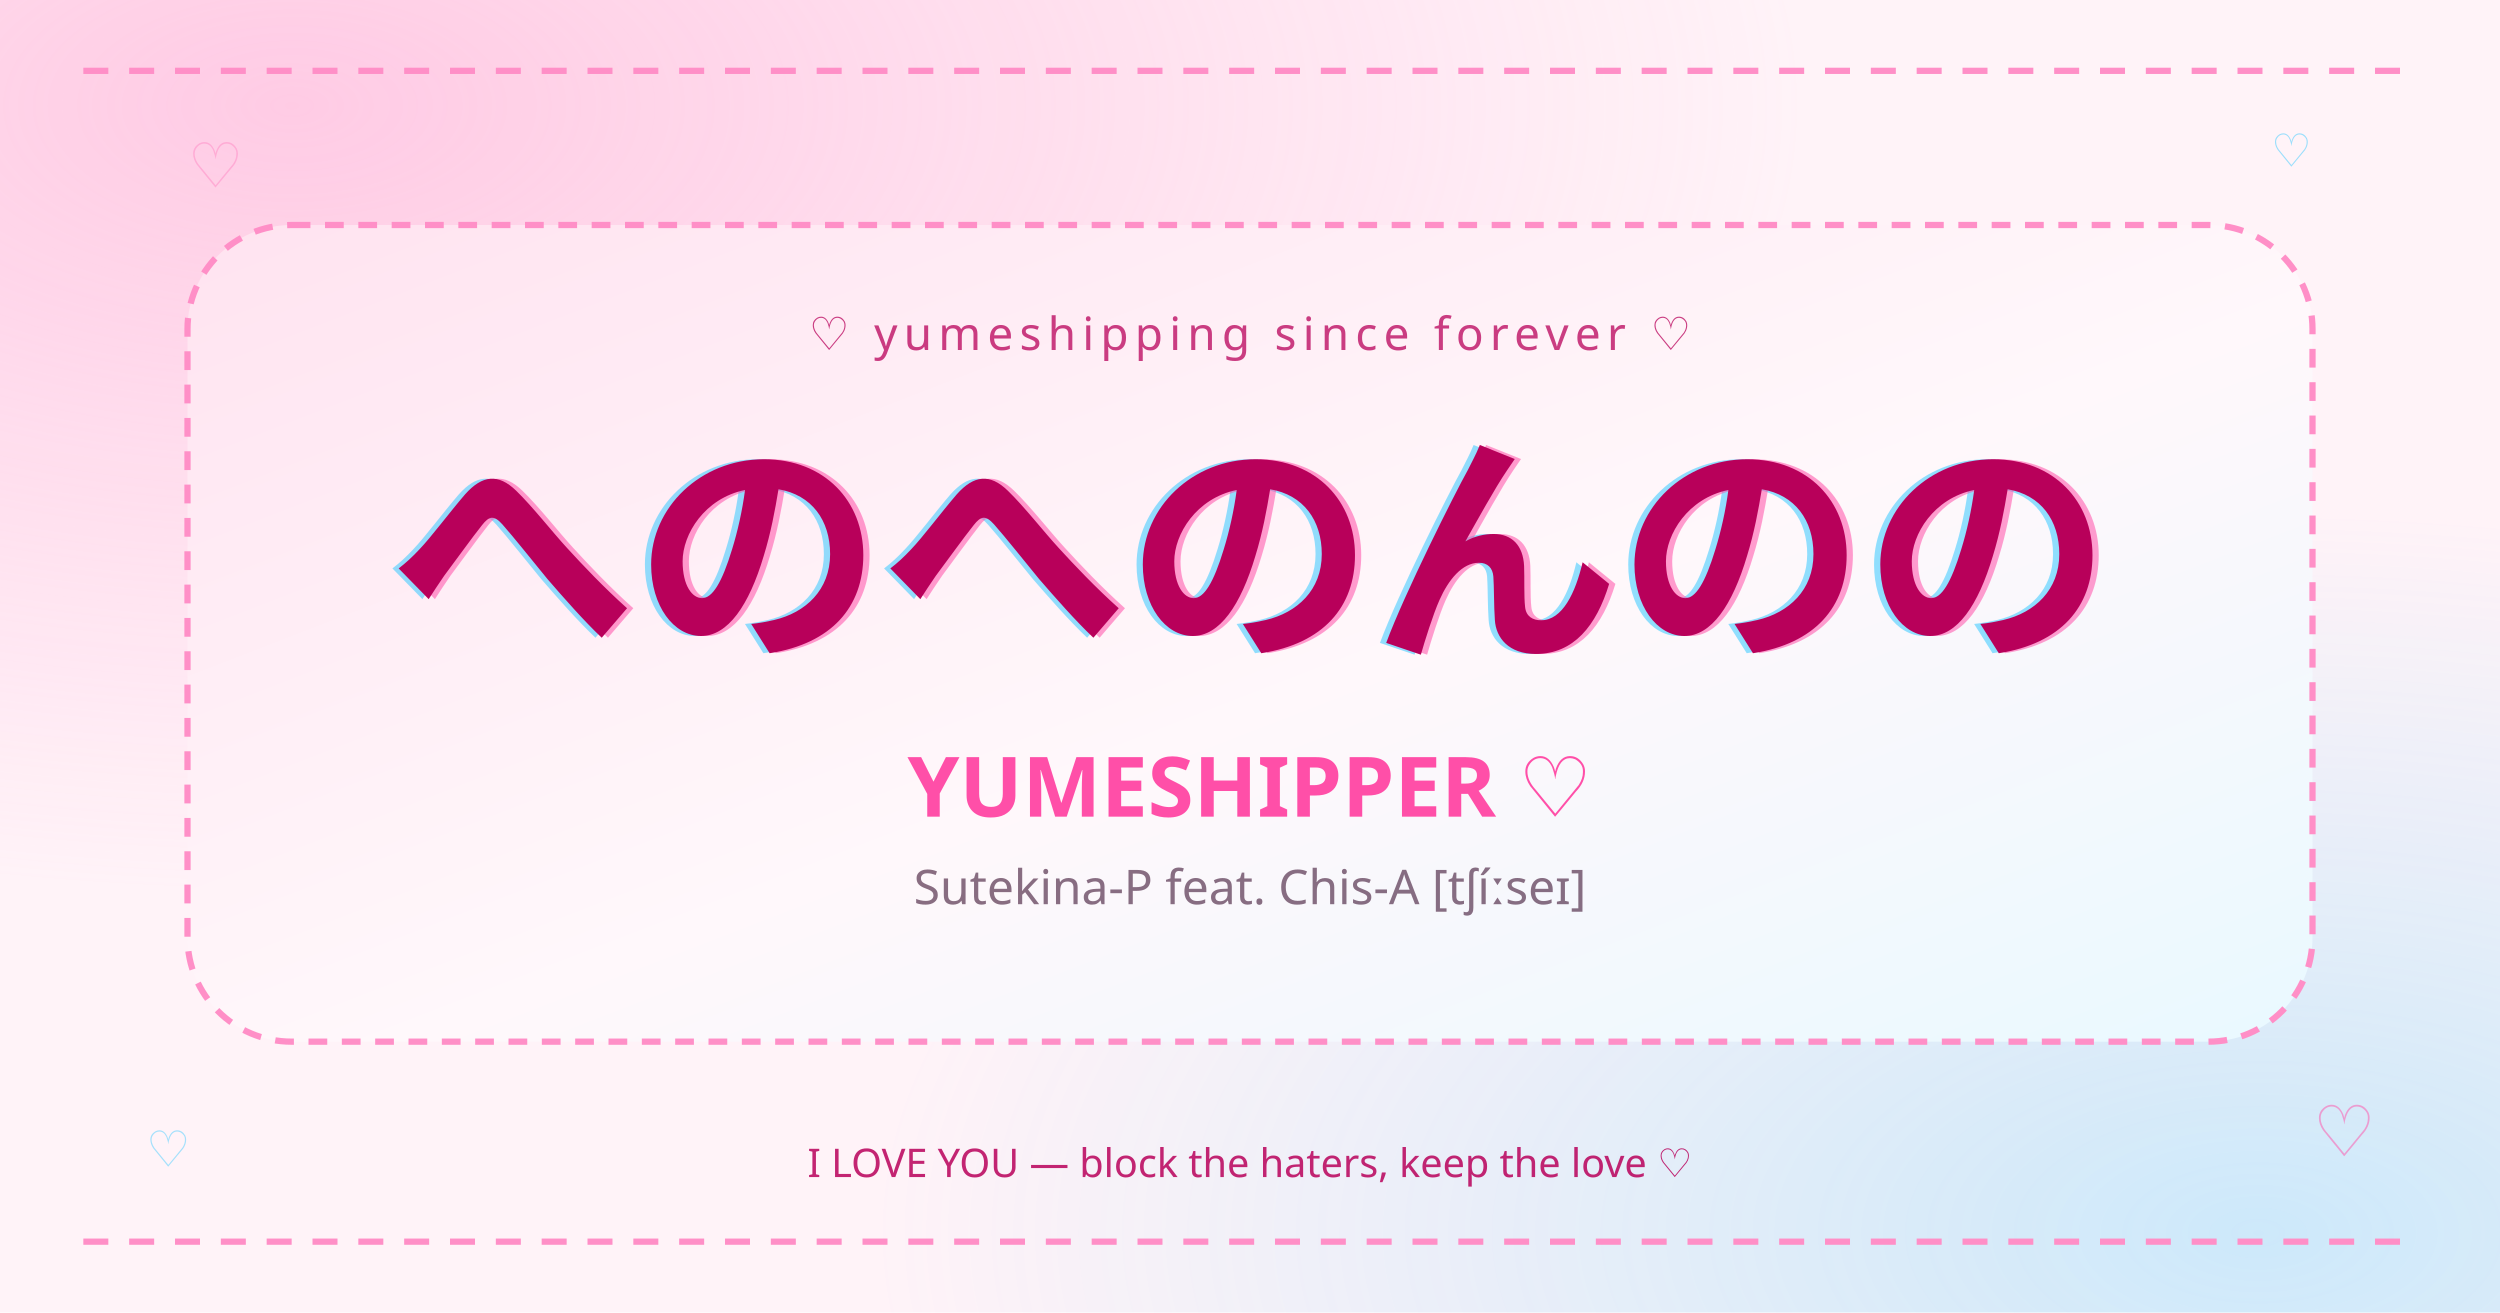
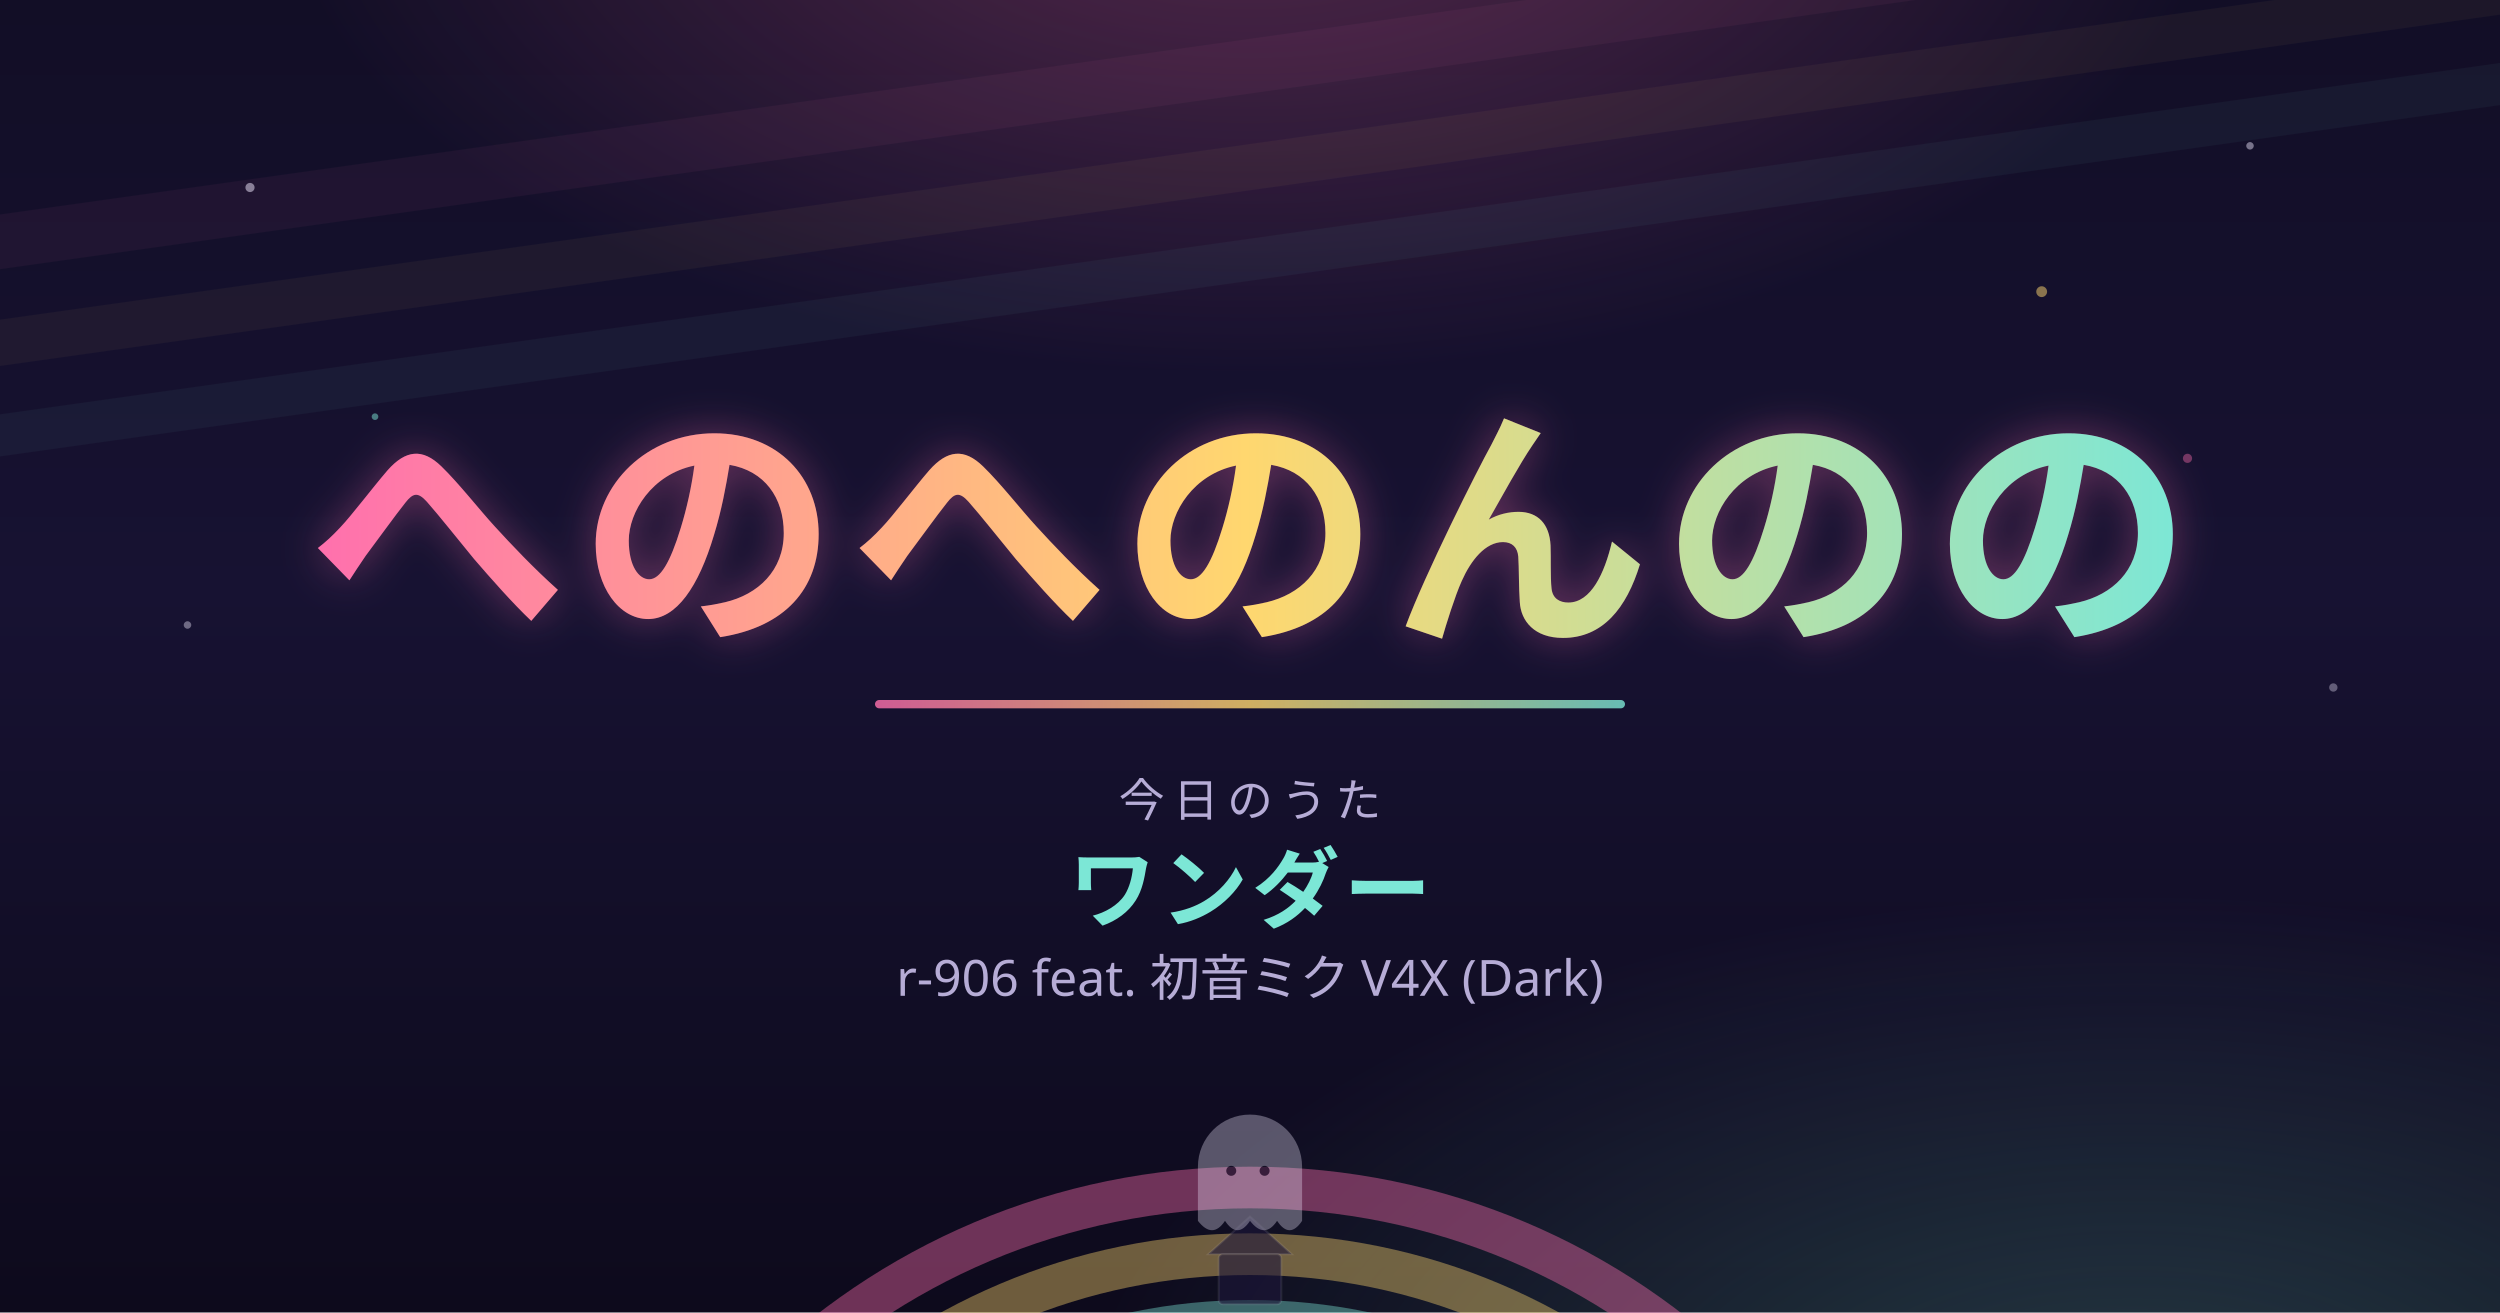
<svg xmlns="http://www.w3.org/2000/svg" width="1200" height="630" viewBox="0 0 1200 630">
  <defs>
-     <radialGradient id="blobPink" cx="12%" cy="8%" r="60%">
-       <stop offset="0%" stop-color="#ff8fc7" stop-opacity="0.4" />
-       <stop offset="100%" stop-color="#ff8fc7" stop-opacity="0" />
+     <radialGradient id="glowPink" cx="50%" cy="-10%" r="55%">
+       <stop offset="0%" stop-color="#ff6fae" stop-opacity="0.28" />
+       <stop offset="70%" stop-color="#ff6fae" stop-opacity="0" />
    </radialGradient>
-     <radialGradient id="blobBlue" cx="90%" cy="94%" r="55%">
-       <stop offset="0%" stop-color="#37c9ff" stop-opacity="0.25" />
-       <stop offset="100%" stop-color="#37c9ff" stop-opacity="0" />
+     <radialGradient id="glowTeal" cx="85%" cy="110%" r="60%">
+       <stop offset="0%" stop-color="#7ce7d6" stop-opacity="0.22" />
+       <stop offset="70%" stop-color="#7ce7d6" stop-opacity="0" />
    </radialGradient>
-     <linearGradient id="panelGrad" x1="0%" y1="0%" x2="100%" y2="100%">
-       <stop offset="0%" stop-color="#ffe3f0" />
-       <stop offset="55%" stop-color="#fff8fb" />
-       <stop offset="100%" stop-color="#e9f9ff" />
+     <linearGradient id="bgV" x1="0" y1="0" x2="0" y2="1">
+       <stop offset="0%" stop-color="#120e26" />
+       <stop offset="45%" stop-color="#171232" />
+       <stop offset="100%" stop-color="#0d0a1c" />
    </linearGradient>
+     <linearGradient id="titleGrad" x1="0" y1="0" x2="1" y2="0">
+       <stop offset="0%" stop-color="#ff6fae" />
+       <stop offset="50%" stop-color="#ffd76f" />
+       <stop offset="100%" stop-color="#7ce7d6" />
+     </linearGradient>
+     <filter id="softGlow" x="-50%" y="-50%" width="200%" height="200%">
+       <feGaussianBlur stdDeviation="10" result="blur" />
+       <feMerge>
+         <feMergeNode in="blur" />
+         <feMergeNode in="SourceGraphic" />
+       </feMerge>
+     </filter>
  </defs>
-   <rect x="0" y="0" width="1200" height="630" fill="#fff3f8" />
-   <rect x="0" y="0" width="1200" height="630" fill="url(#blobPink)" />
-   <rect x="0" y="0" width="1200" height="630" fill="url(#blobBlue)" />
-   <line x1="40" y1="34" x2="1160" y2="34" stroke="#ff8fc7" stroke-width="3" stroke-dasharray="12 10" />
-   <line x1="40" y1="596" x2="1160" y2="596" stroke="#ff8fc7" stroke-width="3" stroke-dasharray="12 10" />
-   <text x="90" y="90" font-family="sans-serif" font-size="30" fill="#ff8fc7" opacity="0.55">♡</text>
-   <text x="1090" y="80" font-family="sans-serif" font-size="22" fill="#37c9ff" opacity="0.5">♡</text>
-   <text x="70" y="560" font-family="sans-serif" font-size="24" fill="#37c9ff" opacity="0.45">♡</text>
-   <text x="1110" y="555" font-family="sans-serif" font-size="34" fill="#ff4fa8" opacity="0.5">♡</text>
-   <text x="150" y="470" font-family="sans-serif" font-size="18" fill="#ff8fc7" opacity="0.4">♡</text>
-   <text x="1030" y="150" font-family="sans-serif" font-size="18" fill="#ff8fc7" opacity="0.4">♡</text>
-   <rect x="90" y="108" width="1020" height="392" rx="50" ry="50" fill="url(#panelGrad)" stroke="#ff8fc7" stroke-width="3" stroke-dasharray="9 7" />
-   <text x="600" y="168" font-family="sans-serif" font-size="22" letter-spacing="3" text-anchor="middle" fill="#b8005a" opacity="0.75">♡ yumeshipping since forever ♡</text>
-   <text x="597" y="308" font-family="sans-serif" font-weight="bold" font-size="118" text-anchor="middle" fill="#37c9ff" opacity="0.55">へのへのんのの</text>
-   <text x="603" y="308" font-family="sans-serif" font-weight="bold" font-size="118" text-anchor="middle" fill="#ff4fa8" opacity="0.55">へのへのんのの</text>
-   <text x="600" y="308" font-family="sans-serif" font-weight="bold" font-size="118" text-anchor="middle" fill="#b8005a">へのへのんのの</text>
-   <text x="600" y="392" font-family="sans-serif" font-weight="bold" font-size="40" text-anchor="middle" fill="#ff4fa8">YUMESHIPPER ♡</text>
-   <text x="600" y="434" font-family="sans-serif" font-size="23" text-anchor="middle" fill="#3a1030" opacity="0.6">Sutekina-P feat. Chis-A [tʃíːseɪ]</text>
-   <text x="600" y="565" font-family="sans-serif" font-size="19" text-anchor="middle" fill="#b8005a" opacity="0.85">I LOVE YOU — block the haters, keep the love ♡</text>
+   <rect x="0" y="0" width="1200" height="630" fill="url(#bgV)" />
+   <rect x="0" y="0" width="1200" height="630" fill="url(#glowPink)" />
+   <rect x="0" y="0" width="1200" height="630" fill="url(#glowTeal)" />
+   <g transform="rotate(-8 600 160)" opacity="0.5">
+     <rect x="-100" y="20" width="1500" height="26" fill="#ff6fae" opacity="0.10" />
+     <rect x="-100" y="70" width="1500" height="22" fill="#ffd76f" opacity="0.09" />
+     <rect x="-100" y="115" width="1500" height="20" fill="#7ce7d6" opacity="0.09" />
+   </g>
+   <circle cx="120" cy="90" r="2.2" fill="#f1eaff" opacity="0.5" />
+   <circle cx="1080" cy="70" r="1.8" fill="#f1eaff" opacity="0.45" />
+   <circle cx="980" cy="140" r="2.6" fill="#ffd76f" opacity="0.5" />
+   <circle cx="180" cy="200" r="1.6" fill="#7ce7d6" opacity="0.5" />
+   <circle cx="1050" cy="220" r="2.2" fill="#ff6fae" opacity="0.4" />
+   <circle cx="90" cy="300" r="1.8" fill="#f1eaff" opacity="0.4" />
+   <circle cx="1120" cy="330" r="2" fill="#f1eaff" opacity="0.35" />
+   <g opacity="0.4" fill="none">
+     <circle cx="600" cy="900" r="330" stroke="#ff6fae" stroke-width="20" />
+     <circle cx="600" cy="900" r="298" stroke="#ffd76f" stroke-width="20" />
+     <circle cx="600" cy="900" r="266" stroke="#7ce7d6" stroke-width="20" />
+     <circle cx="600" cy="900" r="234" stroke="#ff6fae" stroke-width="20" opacity="0.6" />
+   </g>
+   <text x="600" y="300" text-anchor="middle" font-family="sans-serif" font-weight="700" font-size="124" letter-spacing="6" fill="#ff6fae" opacity="0.35" filter="url(#softGlow)">へのへのんのの</text>
+   <text x="600" y="300" text-anchor="middle" font-family="sans-serif" font-weight="700" font-size="124" letter-spacing="6" fill="url(#titleGrad)">へのへのんのの</text>
+   <rect x="420" y="336" width="360" height="4" rx="2" fill="url(#titleGrad)" opacity="0.8" />
+   <text x="600" y="392" text-anchor="middle" font-family="sans-serif" font-size="22" letter-spacing="4" fill="#b6acd6">今日のうた</text>
+   <text x="600" y="442" text-anchor="middle" font-family="sans-serif" font-weight="700" font-size="42" letter-spacing="2" fill="#7ce7d6">ワンダー</text>
+   <text x="600" y="478" text-anchor="middle" font-family="sans-serif" font-size="24" fill="#b6acd6">r-906 feat. 初音ミク V4X (Dark)</text>
+   <g transform="translate(600,592)" opacity="0.6">
+     <path d="M-20,10 L0,-8 L20,10 Z" fill="#1c1638" stroke="rgba(241,234,255,0.16)" />
+     <rect x="-15" y="10" width="30" height="24" rx="2" fill="#1c1638" stroke="rgba(241,234,255,0.16)" />
+     <path d="M-25,-32              a25,25 0 0 1 50,0              l0,26              q-6,9 -12,0              q-6,9 -13,0              q-6,9 -12,0              q-6,9 -13,0              z" fill="#f1eaff" opacity="0.55" />
+     <circle cx="-9" cy="-30" r="2.4" fill="#120e26" />
+     <circle cx="7" cy="-30" r="2.4" fill="#120e26" />
+   </g>
</svg>
